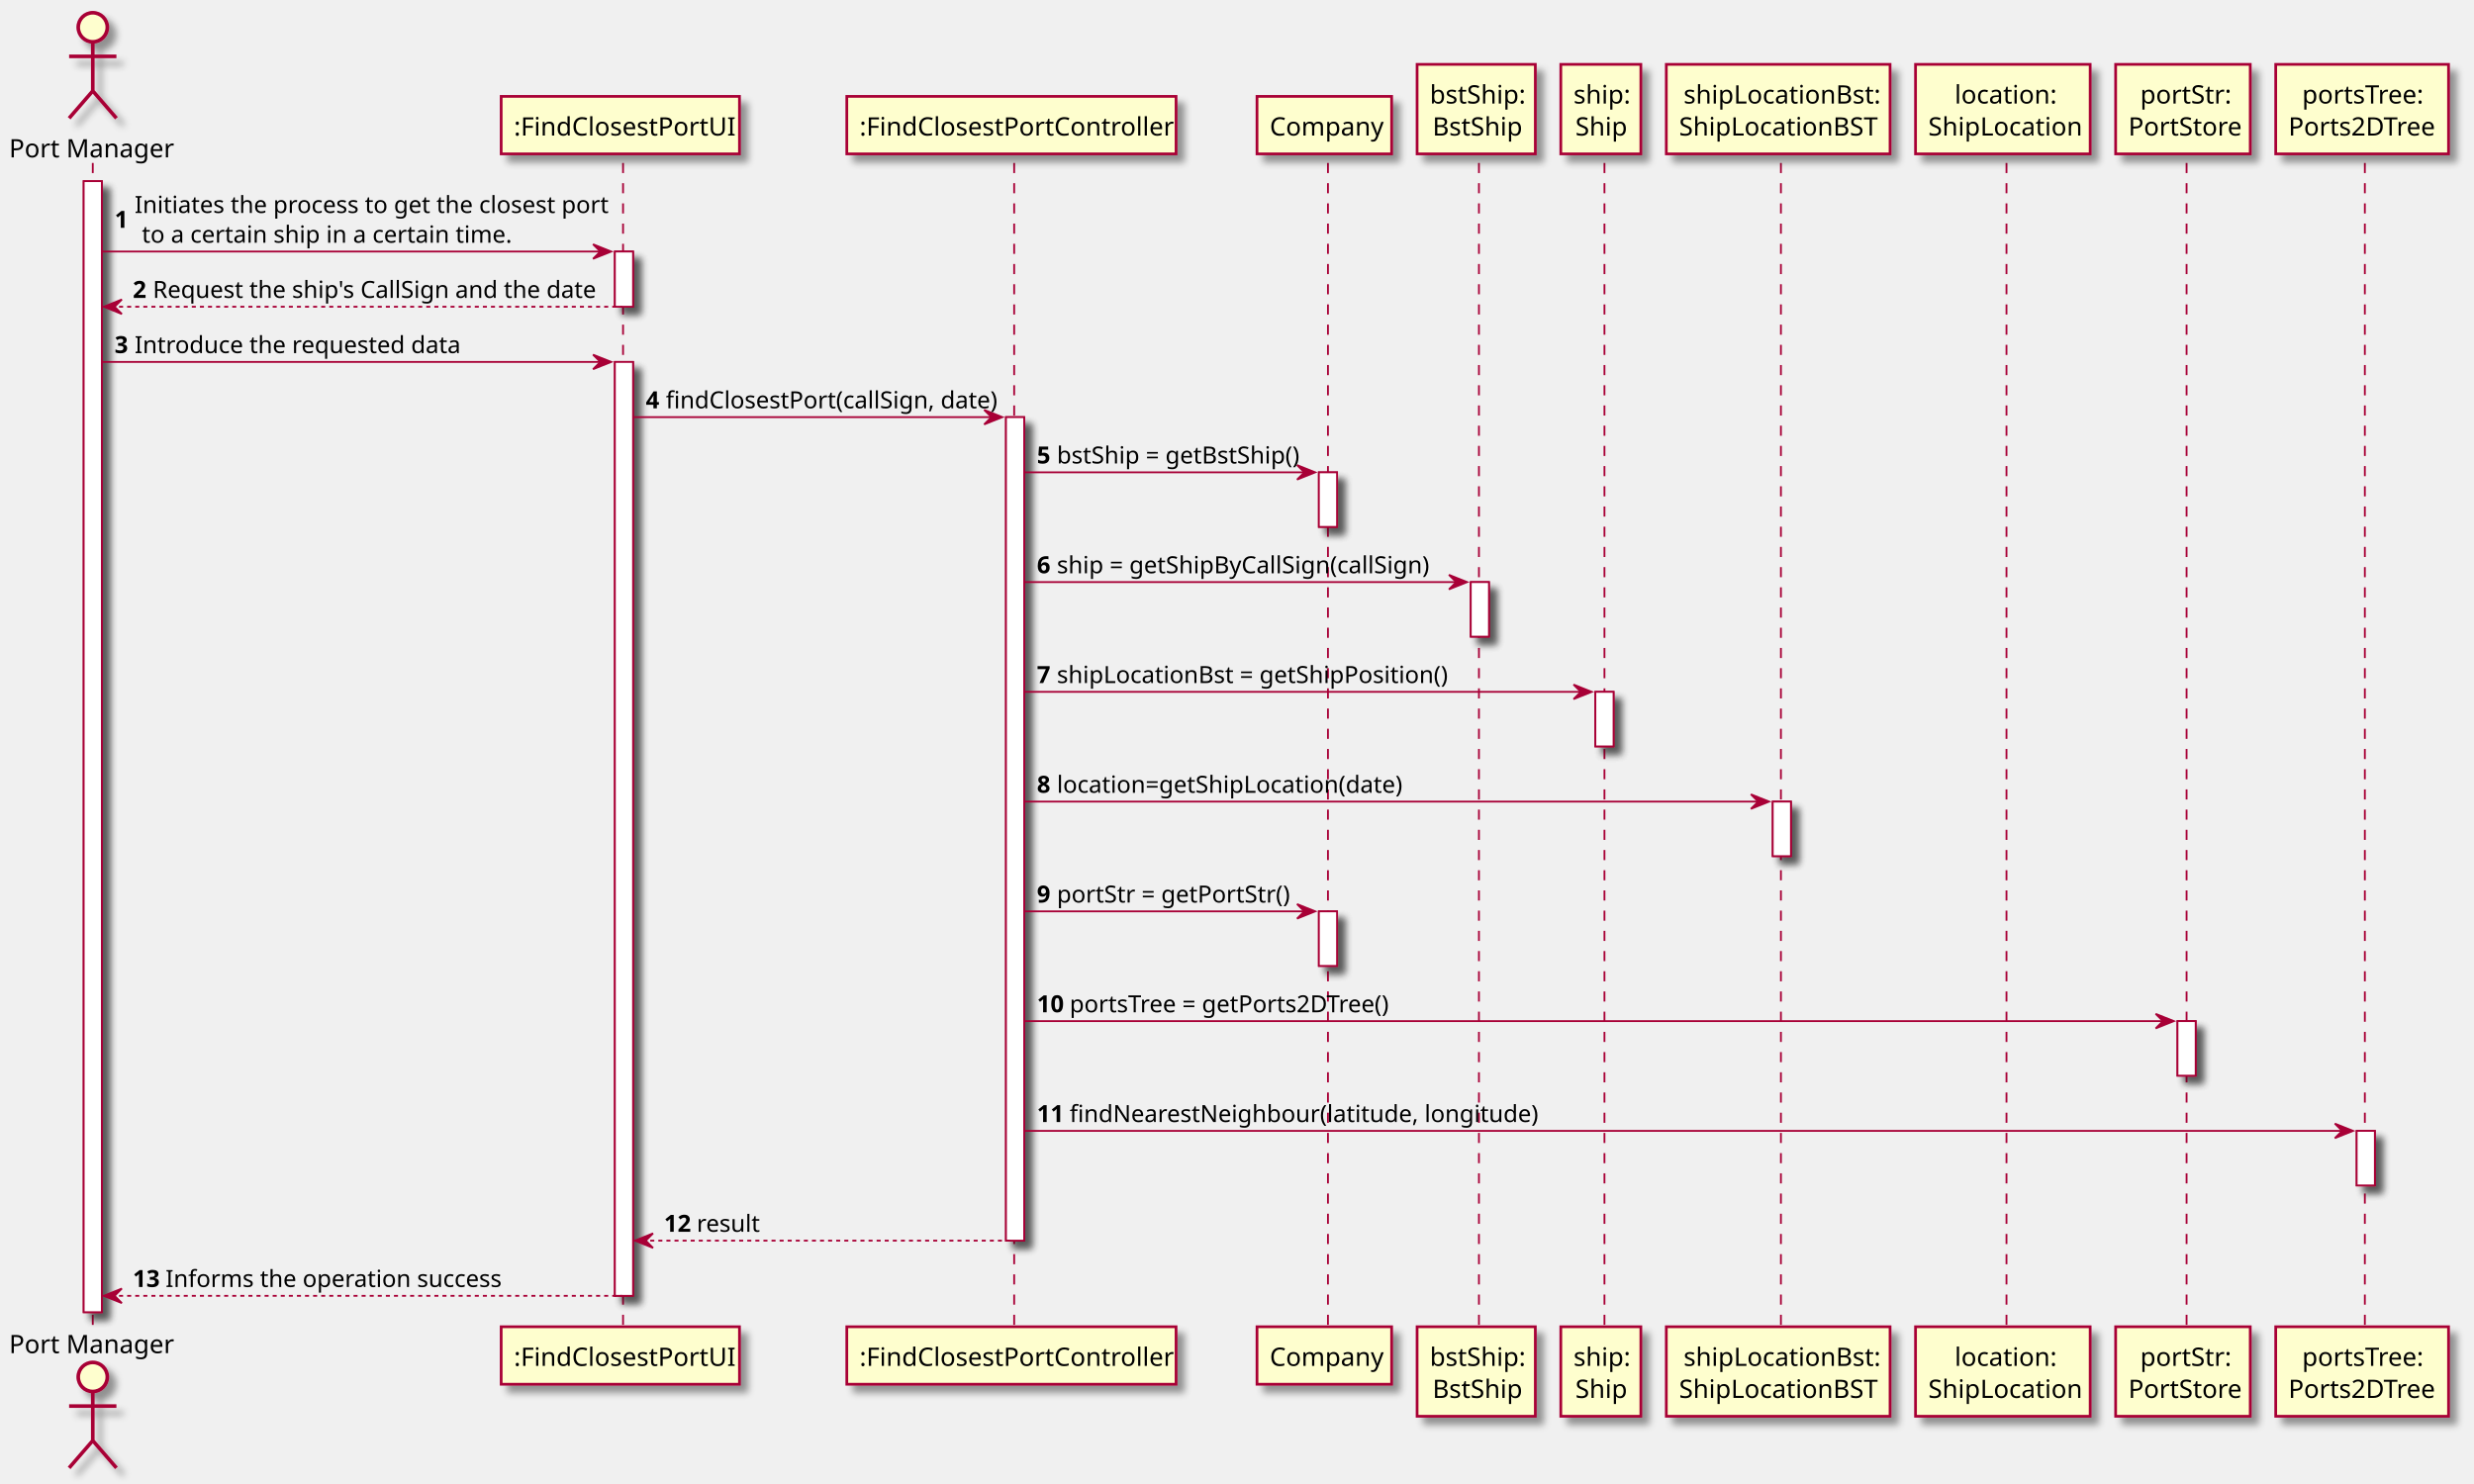
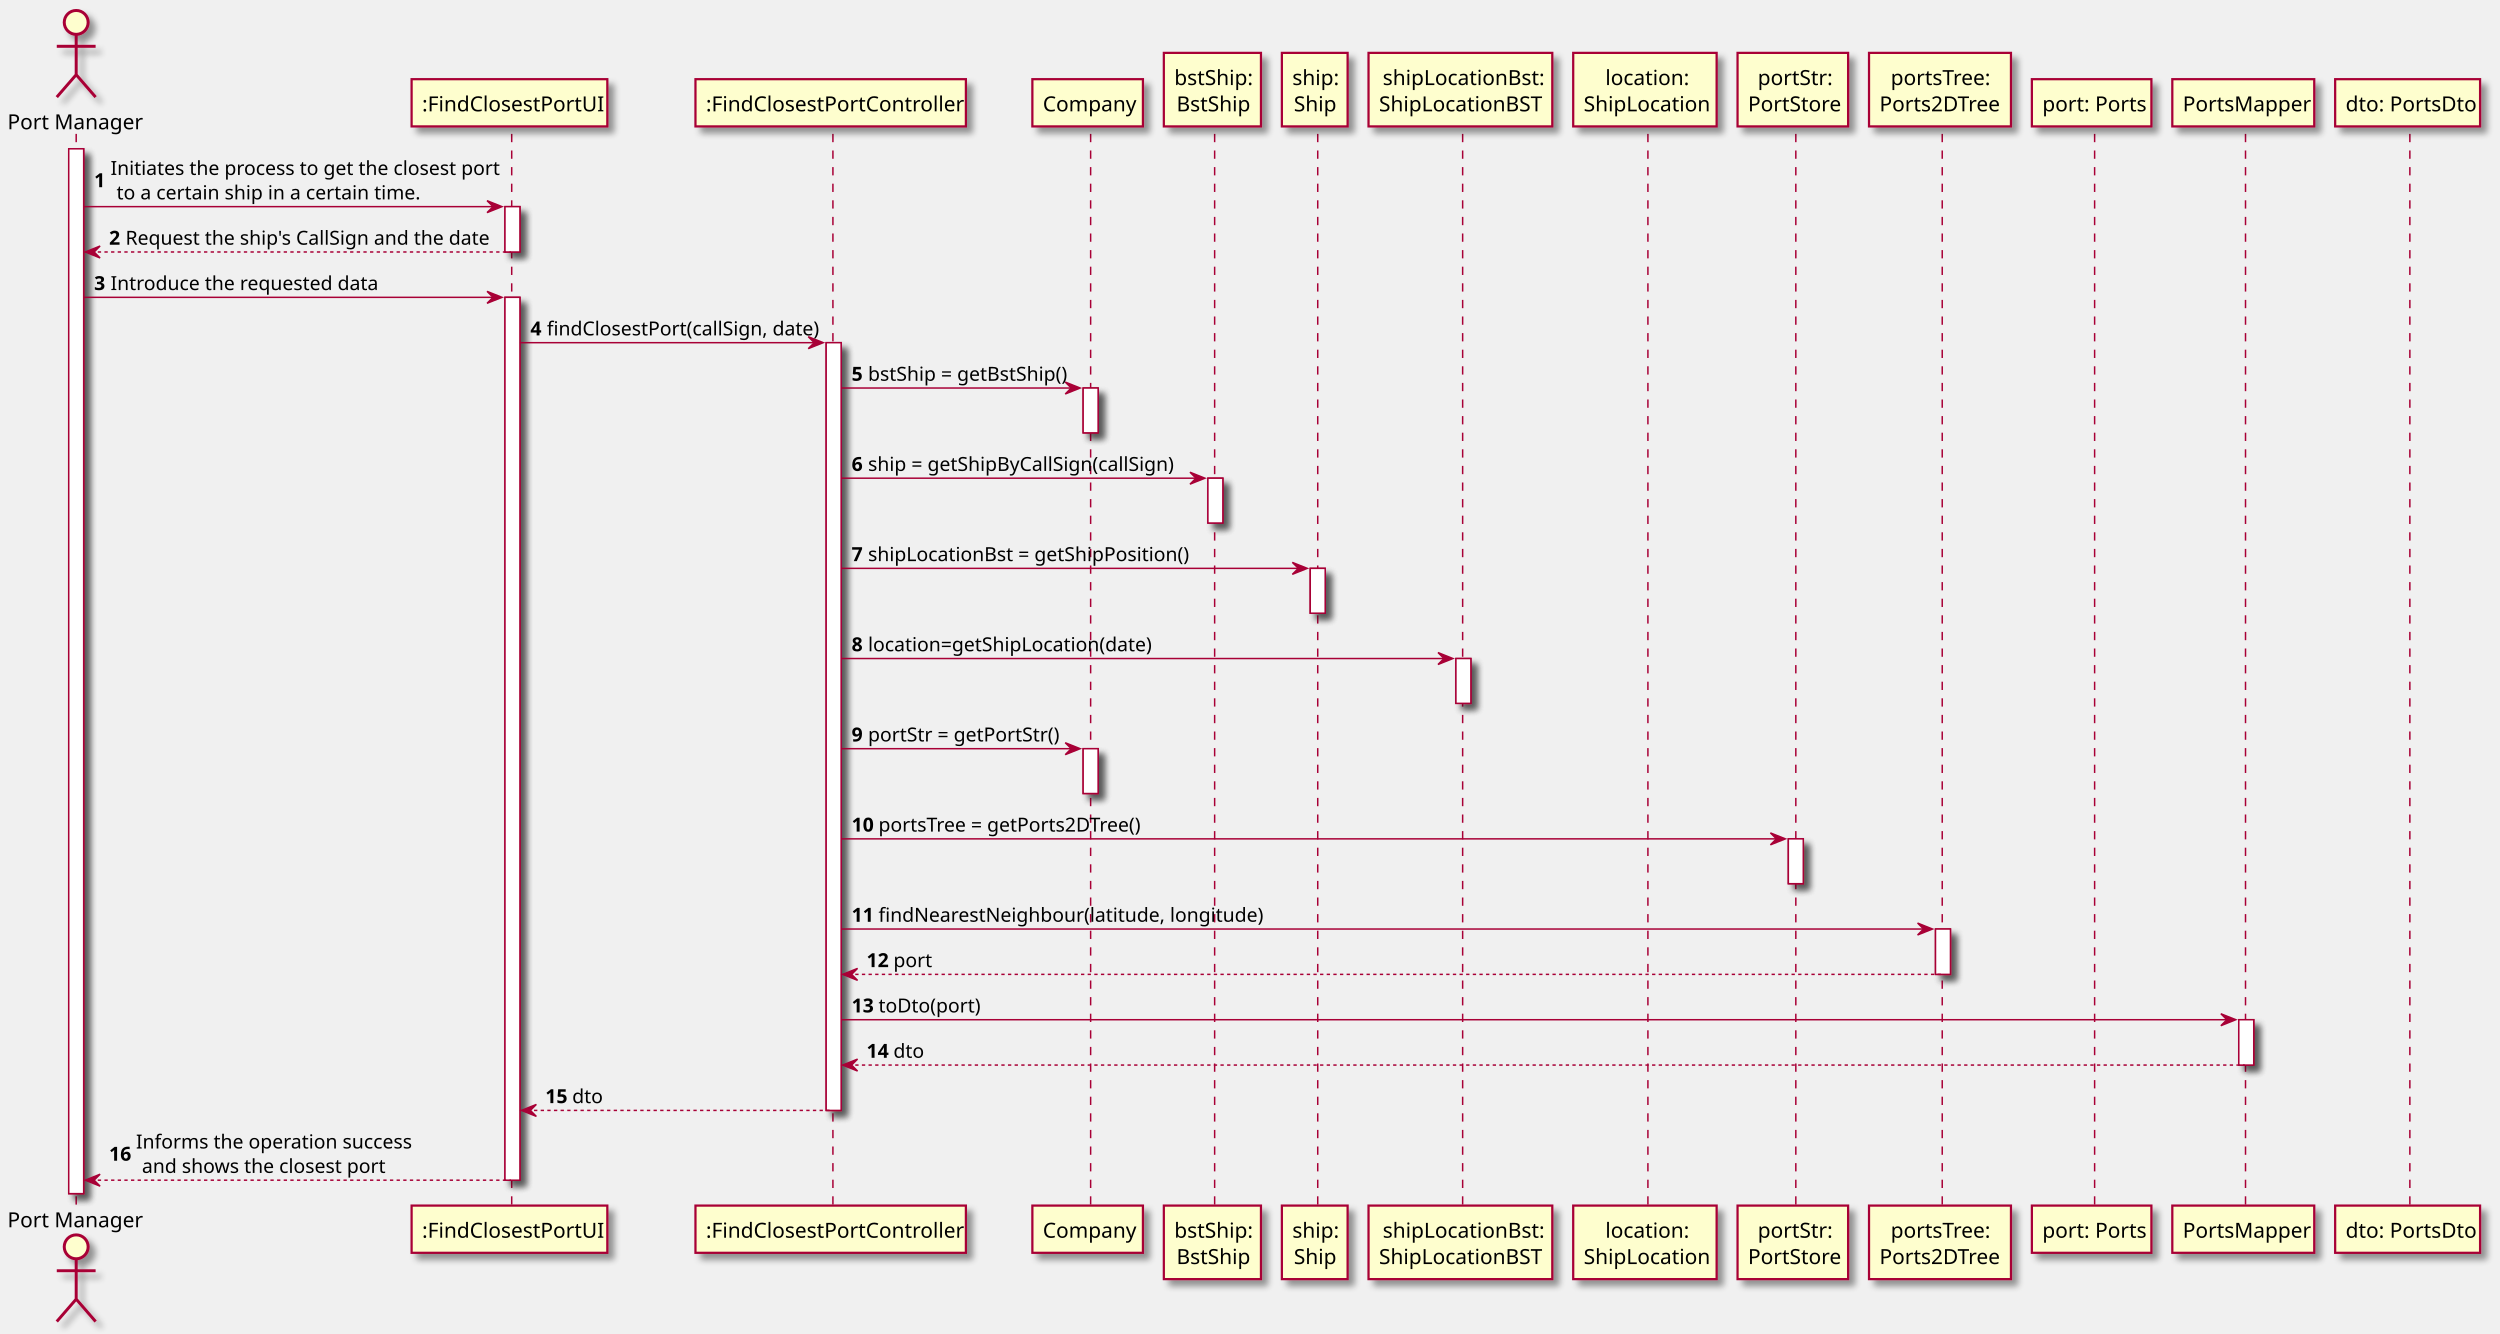
- <svg xmlns="http://www.w3.org/2000/svg" contentScriptType="application/ecmascript" contentStyleType="text/css" height="734.4px" preserveAspectRatio="none" style="width:1224px;height:734px;" version="1.1" viewBox="0 0 1224 734" width="1224px" zoomAndPan="magnify">
+ <svg xmlns="http://www.w3.org/2000/svg" contentScriptType="application/ecmascript" contentStyleType="text/css" height="803.7px" preserveAspectRatio="none" style="width:1506px;height:803px;" version="1.1" viewBox="0 0 1506 803" width="1506.6px" zoomAndPan="magnify">
  <defs>
-     <filter height="300%" id="f1504o6rzqi08y" width="300%" x="-1" y="-1">
+     <filter height="300%" id="f1wlqvehcdjhes" width="300%" x="-1" y="-1">
      <feGaussianBlur result="blurOut" stdDeviation="1.8" />
      <feColorMatrix in="blurOut" result="blurOut2" type="matrix" values="0 0 0 0 0 0 0 0 0 0 0 0 0 0 0 0 0 0 .4 0" />
      <feOffset dx="3.6" dy="3.6" in="blurOut2" result="blurOut3" />
      <feBlend in="SourceGraphic" in2="blurOut3" mode="normal" />
    </filter>
  </defs>
  <g>
-     <rect fill="#FFFFFF" filter="url(#f1504o6rzqi08y)" height="559.73" style="stroke:#A80036;stroke-width:0.9;" width="9" x="41.4" y="89.648" />
-     <rect fill="#FFFFFF" filter="url(#f1504o6rzqi08y)" height="27.316" style="stroke:#A80036;stroke-width:0.9;" width="9" x="304.2" y="124.481" />
-     <rect fill="#FFFFFF" filter="url(#f1504o6rzqi08y)" height="462.164" style="stroke:#A80036;stroke-width:0.9;" width="9" x="304.2" y="179.114" />
-     <rect fill="#FFFFFF" filter="url(#f1504o6rzqi08y)" height="407.531" style="stroke:#A80036;stroke-width:0.9;" width="9" x="497.7" y="206.43" />
-     <rect fill="#FFFFFF" filter="url(#f1504o6rzqi08y)" height="27" style="stroke:#A80036;stroke-width:0.9;" width="9" x="652.5" y="233.747" />
-     <rect fill="#FFFFFF" filter="url(#f1504o6rzqi08y)" height="27" style="stroke:#A80036;stroke-width:0.9;" width="9" x="652.5" y="451.012" />
-     <rect fill="#FFFFFF" filter="url(#f1504o6rzqi08y)" height="27" style="stroke:#A80036;stroke-width:0.9;" width="9" x="727.65" y="288.063" />
-     <rect fill="#FFFFFF" filter="url(#f1504o6rzqi08y)" height="27" style="stroke:#A80036;stroke-width:0.9;" width="9" x="789.3" y="342.38" />
-     <rect fill="#FFFFFF" filter="url(#f1504o6rzqi08y)" height="27" style="stroke:#A80036;stroke-width:0.9;" width="9" x="877.05" y="396.696" />
-     <rect fill="#FFFFFF" filter="url(#f1504o6rzqi08y)" height="27" style="stroke:#A80036;stroke-width:0.9;" width="9" x="1077.3" y="505.329" />
-     <rect fill="#FFFFFF" filter="url(#f1504o6rzqi08y)" height="27" style="stroke:#A80036;stroke-width:0.9;" width="9" x="1165.95" y="559.645" />
-     <line style="stroke:#A80036;stroke-width:0.9;stroke-dasharray:5.0,5.0;" x1="45.9" x2="45.9" y1="80.648" y2="657.478" />
-     <line style="stroke:#A80036;stroke-width:0.9;stroke-dasharray:5.0,5.0;" x1="308.25" x2="308.25" y1="80.648" y2="657.478" />
-     <line style="stroke:#A80036;stroke-width:0.9;stroke-dasharray:5.0,5.0;" x1="501.75" x2="501.75" y1="80.648" y2="657.478" />
-     <line style="stroke:#A80036;stroke-width:0.9;stroke-dasharray:5.0,5.0;" x1="657" x2="657" y1="80.648" y2="657.478" />
-     <line style="stroke:#A80036;stroke-width:0.9;stroke-dasharray:5.0,5.0;" x1="731.7" x2="731.7" y1="80.648" y2="657.478" />
-     <line style="stroke:#A80036;stroke-width:0.9;stroke-dasharray:5.0,5.0;" x1="793.8" x2="793.8" y1="80.648" y2="657.478" />
-     <line style="stroke:#A80036;stroke-width:0.9;stroke-dasharray:5.0,5.0;" x1="881.1" x2="881.1" y1="80.648" y2="657.478" />
-     <line style="stroke:#A80036;stroke-width:0.9;stroke-dasharray:5.0,5.0;" x1="992.7" x2="992.7" y1="80.648" y2="657.478" />
-     <line style="stroke:#A80036;stroke-width:0.9;stroke-dasharray:5.0,5.0;" x1="1081.8" x2="1081.8" y1="80.648" y2="657.478" />
-     <line style="stroke:#A80036;stroke-width:0.9;stroke-dasharray:5.0,5.0;" x1="1170" x2="1170" y1="80.648" y2="657.478" />
+     <rect fill="#FFFFFF" filter="url(#f1wlqvehcdjhes)" height="629.395" style="stroke:#A80036;stroke-width:0.9;" width="9" x="41.4" y="89.648" />
+     <rect fill="#FFFFFF" filter="url(#f1wlqvehcdjhes)" height="27.316" style="stroke:#A80036;stroke-width:0.9;" width="9" x="304.2" y="124.481" />
+     <rect fill="#FFFFFF" filter="url(#f1wlqvehcdjhes)" height="531.83" style="stroke:#A80036;stroke-width:0.9;" width="9" x="304.2" y="179.114" />
+     <rect fill="#FFFFFF" filter="url(#f1wlqvehcdjhes)" height="462.481" style="stroke:#A80036;stroke-width:0.9;" width="9" x="497.7" y="206.43" />
+     <rect fill="#FFFFFF" filter="url(#f1wlqvehcdjhes)" height="27" style="stroke:#A80036;stroke-width:0.9;" width="9" x="652.5" y="233.747" />
+     <rect fill="#FFFFFF" filter="url(#f1wlqvehcdjhes)" height="27" style="stroke:#A80036;stroke-width:0.9;" width="9" x="652.5" y="451.012" />
+     <rect fill="#FFFFFF" filter="url(#f1wlqvehcdjhes)" height="27" style="stroke:#A80036;stroke-width:0.9;" width="9" x="727.65" y="288.063" />
+     <rect fill="#FFFFFF" filter="url(#f1wlqvehcdjhes)" height="27" style="stroke:#A80036;stroke-width:0.9;" width="9" x="789.3" y="342.38" />
+     <rect fill="#FFFFFF" filter="url(#f1wlqvehcdjhes)" height="27" style="stroke:#A80036;stroke-width:0.9;" width="9" x="877.05" y="396.696" />
+     <rect fill="#FFFFFF" filter="url(#f1wlqvehcdjhes)" height="27" style="stroke:#A80036;stroke-width:0.9;" width="9" x="1077.3" y="505.329" />
+     <rect fill="#FFFFFF" filter="url(#f1wlqvehcdjhes)" height="27.316" style="stroke:#A80036;stroke-width:0.9;" width="9" x="1165.95" y="559.645" />
+     <rect fill="#FFFFFF" filter="url(#f1wlqvehcdjhes)" height="27.316" style="stroke:#A80036;stroke-width:0.9;" width="9" x="1348.65" y="614.278" />
+     <line style="stroke:#A80036;stroke-width:0.9;stroke-dasharray:5.0,5.0;" x1="45.9" x2="45.9" y1="80.648" y2="727.144" />
+     <line style="stroke:#A80036;stroke-width:0.9;stroke-dasharray:5.0,5.0;" x1="308.25" x2="308.25" y1="80.648" y2="727.144" />
+     <line style="stroke:#A80036;stroke-width:0.9;stroke-dasharray:5.0,5.0;" x1="501.75" x2="501.75" y1="80.648" y2="727.144" />
+     <line style="stroke:#A80036;stroke-width:0.9;stroke-dasharray:5.0,5.0;" x1="657" x2="657" y1="80.648" y2="727.144" />
+     <line style="stroke:#A80036;stroke-width:0.9;stroke-dasharray:5.0,5.0;" x1="731.7" x2="731.7" y1="80.648" y2="727.144" />
+     <line style="stroke:#A80036;stroke-width:0.9;stroke-dasharray:5.0,5.0;" x1="793.8" x2="793.8" y1="80.648" y2="727.144" />
+     <line style="stroke:#A80036;stroke-width:0.9;stroke-dasharray:5.0,5.0;" x1="881.1" x2="881.1" y1="80.648" y2="727.144" />
+     <line style="stroke:#A80036;stroke-width:0.9;stroke-dasharray:5.0,5.0;" x1="992.7" x2="992.7" y1="80.648" y2="727.144" />
+     <line style="stroke:#A80036;stroke-width:0.9;stroke-dasharray:5.0,5.0;" x1="1081.8" x2="1081.8" y1="80.648" y2="727.144" />
+     <line style="stroke:#A80036;stroke-width:0.9;stroke-dasharray:5.0,5.0;" x1="1170" x2="1170" y1="80.648" y2="727.144" />
+     <line style="stroke:#A80036;stroke-width:0.9;stroke-dasharray:5.0,5.0;" x1="1261.8" x2="1261.8" y1="80.648" y2="727.144" />
+     <line style="stroke:#A80036;stroke-width:0.9;stroke-dasharray:5.0,5.0;" x1="1352.7" x2="1352.7" y1="80.648" y2="727.144" />
+     <line style="stroke:#A80036;stroke-width:0.9;stroke-dasharray:5.0,5.0;" x1="1451.7" x2="1451.7" y1="80.648" y2="727.144" />
    <text fill="#000000" font-family="sans-serif" font-size="12.6" lengthAdjust="spacing" textLength="77.4" x="4.5" y="77.88">Port Manager</text>
-     <ellipse cx="45.9" cy="13.5" fill="#FEFECE" filter="url(#f1504o6rzqi08y)" rx="7.2" ry="7.2" style="stroke:#A80036;stroke-width:1.8;" />
-     <path d="M45.9,20.7 L45.9,45 M34.2,27.9 L57.6,27.9 M45.9,45 L34.2,58.5 M45.9,45 L57.6,58.5 " fill="none" filter="url(#f1504o6rzqi08y)" style="stroke:#A80036;stroke-width:1.8;" />
-     <text fill="#000000" font-family="sans-serif" font-size="12.6" lengthAdjust="spacing" textLength="77.4" x="4.5" y="669.658">Port Manager</text>
-     <ellipse cx="45.9" cy="681.427" fill="#FEFECE" filter="url(#f1504o6rzqi08y)" rx="7.2" ry="7.2" style="stroke:#A80036;stroke-width:1.8;" />
-     <path d="M45.9,688.627 L45.9,712.927 M34.2,695.827 L57.6,695.827 M45.9,712.927 L34.2,726.427 M45.9,712.927 L57.6,726.427 " fill="none" filter="url(#f1504o6rzqi08y)" style="stroke:#A80036;stroke-width:1.8;" />
-     <rect fill="#FEFECE" filter="url(#f1504o6rzqi08y)" height="28.448" style="stroke:#A80036;stroke-width:1.35;" width="117.9" x="247.95" y="47.7" />
+     <ellipse cx="45.9" cy="13.5" fill="#FEFECE" filter="url(#f1wlqvehcdjhes)" rx="7.2" ry="7.2" style="stroke:#A80036;stroke-width:1.8;" />
+     <path d="M45.9,20.7 L45.9,45 M34.2,27.9 L57.6,27.9 M45.9,45 L34.2,58.5 M45.9,45 L57.6,58.5 " fill="none" filter="url(#f1wlqvehcdjhes)" style="stroke:#A80036;stroke-width:1.8;" />
+     <text fill="#000000" font-family="sans-serif" font-size="12.6" lengthAdjust="spacing" textLength="77.4" x="4.5" y="739.324">Port Manager</text>
+     <ellipse cx="45.9" cy="751.092" fill="#FEFECE" filter="url(#f1wlqvehcdjhes)" rx="7.2" ry="7.2" style="stroke:#A80036;stroke-width:1.8;" />
+     <path d="M45.9,758.292 L45.9,782.592 M34.2,765.492 L57.6,765.492 M45.9,782.592 L34.2,796.092 M45.9,782.592 L57.6,796.092 " fill="none" filter="url(#f1wlqvehcdjhes)" style="stroke:#A80036;stroke-width:1.8;" />
+     <rect fill="#FEFECE" filter="url(#f1wlqvehcdjhes)" height="28.448" style="stroke:#A80036;stroke-width:1.35;" width="117.9" x="247.95" y="47.7" />
    <text fill="#000000" font-family="sans-serif" font-size="12.6" lengthAdjust="spacing" textLength="105.3" x="254.25" y="67.08">:FindClosestPortUI</text>
-     <rect fill="#FEFECE" filter="url(#f1504o6rzqi08y)" height="28.448" style="stroke:#A80036;stroke-width:1.35;" width="117.9" x="247.95" y="656.578" />
-     <text fill="#000000" font-family="sans-serif" font-size="12.6" lengthAdjust="spacing" textLength="105.3" x="254.25" y="675.958">:FindClosestPortUI</text>
-     <rect fill="#FEFECE" filter="url(#f1504o6rzqi08y)" height="28.448" style="stroke:#A80036;stroke-width:1.35;" width="162.9" x="418.95" y="47.7" />
+     <rect fill="#FEFECE" filter="url(#f1wlqvehcdjhes)" height="28.448" style="stroke:#A80036;stroke-width:1.35;" width="117.9" x="247.95" y="726.244" />
+     <text fill="#000000" font-family="sans-serif" font-size="12.6" lengthAdjust="spacing" textLength="105.3" x="254.25" y="745.624">:FindClosestPortUI</text>
+     <rect fill="#FEFECE" filter="url(#f1wlqvehcdjhes)" height="28.448" style="stroke:#A80036;stroke-width:1.35;" width="162.9" x="418.95" y="47.7" />
    <text fill="#000000" font-family="sans-serif" font-size="12.6" lengthAdjust="spacing" textLength="150.3" x="425.25" y="67.08">:FindClosestPortController</text>
-     <rect fill="#FEFECE" filter="url(#f1504o6rzqi08y)" height="28.448" style="stroke:#A80036;stroke-width:1.35;" width="162.9" x="418.95" y="656.578" />
-     <text fill="#000000" font-family="sans-serif" font-size="12.6" lengthAdjust="spacing" textLength="150.3" x="425.25" y="675.958">:FindClosestPortController</text>
-     <rect fill="#FEFECE" filter="url(#f1504o6rzqi08y)" height="28.448" style="stroke:#A80036;stroke-width:1.35;" width="66.6" x="621.9" y="47.7" />
+     <rect fill="#FEFECE" filter="url(#f1wlqvehcdjhes)" height="28.448" style="stroke:#A80036;stroke-width:1.35;" width="162.9" x="418.95" y="726.244" />
+     <text fill="#000000" font-family="sans-serif" font-size="12.6" lengthAdjust="spacing" textLength="150.3" x="425.25" y="745.624">:FindClosestPortController</text>
+     <rect fill="#FEFECE" filter="url(#f1wlqvehcdjhes)" height="28.448" style="stroke:#A80036;stroke-width:1.35;" width="66.6" x="621.9" y="47.7" />
    <text fill="#000000" font-family="sans-serif" font-size="12.6" lengthAdjust="spacing" textLength="54" x="628.2" y="67.08">Company</text>
-     <rect fill="#FEFECE" filter="url(#f1504o6rzqi08y)" height="28.448" style="stroke:#A80036;stroke-width:1.35;" width="66.6" x="621.9" y="656.578" />
-     <text fill="#000000" font-family="sans-serif" font-size="12.6" lengthAdjust="spacing" textLength="54" x="628.2" y="675.958">Company</text>
-     <rect fill="#FEFECE" filter="url(#f1504o6rzqi08y)" height="44.297" style="stroke:#A80036;stroke-width:1.35;" width="58.5" x="701.1" y="31.852" />
+     <rect fill="#FEFECE" filter="url(#f1wlqvehcdjhes)" height="28.448" style="stroke:#A80036;stroke-width:1.35;" width="66.6" x="621.9" y="726.244" />
+     <text fill="#000000" font-family="sans-serif" font-size="12.6" lengthAdjust="spacing" textLength="54" x="628.2" y="745.624">Company</text>
+     <rect fill="#FEFECE" filter="url(#f1wlqvehcdjhes)" height="44.297" style="stroke:#A80036;stroke-width:1.35;" width="58.5" x="701.1" y="31.852" />
    <text fill="#000000" font-family="sans-serif" font-size="12.6" lengthAdjust="spacing" textLength="45.9" x="707.4" y="51.231">bstShip:</text>
    <text fill="#000000" font-family="sans-serif" font-size="12.6" lengthAdjust="spacing" textLength="43.2" x="708.75" y="67.08">BstShip</text>
-     <rect fill="#FEFECE" filter="url(#f1504o6rzqi08y)" height="44.297" style="stroke:#A80036;stroke-width:1.35;" width="58.5" x="701.1" y="656.578" />
-     <text fill="#000000" font-family="sans-serif" font-size="12.6" lengthAdjust="spacing" textLength="45.9" x="707.4" y="675.958">bstShip:</text>
-     <text fill="#000000" font-family="sans-serif" font-size="12.6" lengthAdjust="spacing" textLength="43.2" x="708.75" y="691.806">BstShip</text>
-     <rect fill="#FEFECE" filter="url(#f1504o6rzqi08y)" height="44.297" style="stroke:#A80036;stroke-width:1.35;" width="39.6" x="772.2" y="31.852" />
+     <rect fill="#FEFECE" filter="url(#f1wlqvehcdjhes)" height="44.297" style="stroke:#A80036;stroke-width:1.35;" width="58.5" x="701.1" y="726.244" />
+     <text fill="#000000" font-family="sans-serif" font-size="12.6" lengthAdjust="spacing" textLength="45.9" x="707.4" y="745.624">bstShip:</text>
+     <text fill="#000000" font-family="sans-serif" font-size="12.6" lengthAdjust="spacing" textLength="43.2" x="708.75" y="761.472">BstShip</text>
+     <rect fill="#FEFECE" filter="url(#f1wlqvehcdjhes)" height="44.297" style="stroke:#A80036;stroke-width:1.35;" width="39.6" x="772.2" y="31.852" />
    <text fill="#000000" font-family="sans-serif" font-size="12.6" lengthAdjust="spacing" textLength="27" x="778.5" y="51.231">ship:</text>
    <text fill="#000000" font-family="sans-serif" font-size="12.6" lengthAdjust="spacing" textLength="25.2" x="779.4" y="67.08">Ship</text>
-     <rect fill="#FEFECE" filter="url(#f1504o6rzqi08y)" height="44.297" style="stroke:#A80036;stroke-width:1.35;" width="39.6" x="772.2" y="656.578" />
-     <text fill="#000000" font-family="sans-serif" font-size="12.6" lengthAdjust="spacing" textLength="27" x="778.5" y="675.958">ship:</text>
-     <text fill="#000000" font-family="sans-serif" font-size="12.6" lengthAdjust="spacing" textLength="25.2" x="779.4" y="691.806">Ship</text>
-     <rect fill="#FEFECE" filter="url(#f1504o6rzqi08y)" height="44.297" style="stroke:#A80036;stroke-width:1.35;" width="110.7" x="824.4" y="31.852" />
+     <rect fill="#FEFECE" filter="url(#f1wlqvehcdjhes)" height="44.297" style="stroke:#A80036;stroke-width:1.35;" width="39.6" x="772.2" y="726.244" />
+     <text fill="#000000" font-family="sans-serif" font-size="12.6" lengthAdjust="spacing" textLength="27" x="778.5" y="745.624">ship:</text>
+     <text fill="#000000" font-family="sans-serif" font-size="12.6" lengthAdjust="spacing" textLength="25.2" x="779.4" y="761.472">Ship</text>
+     <rect fill="#FEFECE" filter="url(#f1wlqvehcdjhes)" height="44.297" style="stroke:#A80036;stroke-width:1.35;" width="110.7" x="824.4" y="31.852" />
    <text fill="#000000" font-family="sans-serif" font-size="12.6" lengthAdjust="spacing" textLength="93.6" x="832.95" y="51.231">shipLocationBst:</text>
    <text fill="#000000" font-family="sans-serif" font-size="12.6" lengthAdjust="spacing" textLength="98.1" x="830.7" y="67.08">ShipLocationBST</text>
-     <rect fill="#FEFECE" filter="url(#f1504o6rzqi08y)" height="44.297" style="stroke:#A80036;stroke-width:1.35;" width="110.7" x="824.4" y="656.578" />
-     <text fill="#000000" font-family="sans-serif" font-size="12.6" lengthAdjust="spacing" textLength="93.6" x="832.95" y="675.958">shipLocationBst:</text>
-     <text fill="#000000" font-family="sans-serif" font-size="12.6" lengthAdjust="spacing" textLength="98.1" x="830.7" y="691.806">ShipLocationBST</text>
-     <rect fill="#FEFECE" filter="url(#f1504o6rzqi08y)" height="44.297" style="stroke:#A80036;stroke-width:1.35;" width="86.4" x="947.7" y="31.852" />
+     <rect fill="#FEFECE" filter="url(#f1wlqvehcdjhes)" height="44.297" style="stroke:#A80036;stroke-width:1.35;" width="110.7" x="824.4" y="726.244" />
+     <text fill="#000000" font-family="sans-serif" font-size="12.6" lengthAdjust="spacing" textLength="93.6" x="832.95" y="745.624">shipLocationBst:</text>
+     <text fill="#000000" font-family="sans-serif" font-size="12.6" lengthAdjust="spacing" textLength="98.1" x="830.7" y="761.472">ShipLocationBST</text>
+     <rect fill="#FEFECE" filter="url(#f1wlqvehcdjhes)" height="44.297" style="stroke:#A80036;stroke-width:1.35;" width="86.4" x="947.7" y="31.852" />
    <text fill="#000000" font-family="sans-serif" font-size="12.6" lengthAdjust="spacing" textLength="47.7" x="967.05" y="51.231">location:</text>
    <text fill="#000000" font-family="sans-serif" font-size="12.6" lengthAdjust="spacing" textLength="73.8" x="954" y="67.08">ShipLocation</text>
-     <rect fill="#FEFECE" filter="url(#f1504o6rzqi08y)" height="44.297" style="stroke:#A80036;stroke-width:1.35;" width="86.4" x="947.7" y="656.578" />
-     <text fill="#000000" font-family="sans-serif" font-size="12.6" lengthAdjust="spacing" textLength="47.7" x="967.05" y="675.958">location:</text>
-     <text fill="#000000" font-family="sans-serif" font-size="12.6" lengthAdjust="spacing" textLength="73.8" x="954" y="691.806">ShipLocation</text>
-     <rect fill="#FEFECE" filter="url(#f1504o6rzqi08y)" height="44.297" style="stroke:#A80036;stroke-width:1.35;" width="66.6" x="1046.7" y="31.852" />
+     <rect fill="#FEFECE" filter="url(#f1wlqvehcdjhes)" height="44.297" style="stroke:#A80036;stroke-width:1.35;" width="86.4" x="947.7" y="726.244" />
+     <text fill="#000000" font-family="sans-serif" font-size="12.6" lengthAdjust="spacing" textLength="47.7" x="967.05" y="745.624">location:</text>
+     <text fill="#000000" font-family="sans-serif" font-size="12.6" lengthAdjust="spacing" textLength="73.8" x="954" y="761.472">ShipLocation</text>
+     <rect fill="#FEFECE" filter="url(#f1wlqvehcdjhes)" height="44.297" style="stroke:#A80036;stroke-width:1.35;" width="66.6" x="1046.7" y="31.852" />
    <text fill="#000000" font-family="sans-serif" font-size="12.6" lengthAdjust="spacing" textLength="42.3" x="1058.85" y="51.231">portStr:</text>
    <text fill="#000000" font-family="sans-serif" font-size="12.6" lengthAdjust="spacing" textLength="54" x="1053" y="67.08">PortStore</text>
-     <rect fill="#FEFECE" filter="url(#f1504o6rzqi08y)" height="44.297" style="stroke:#A80036;stroke-width:1.35;" width="66.6" x="1046.7" y="656.578" />
-     <text fill="#000000" font-family="sans-serif" font-size="12.6" lengthAdjust="spacing" textLength="42.3" x="1058.85" y="675.958">portStr:</text>
-     <text fill="#000000" font-family="sans-serif" font-size="12.6" lengthAdjust="spacing" textLength="54" x="1053" y="691.806">PortStore</text>
-     <rect fill="#FEFECE" filter="url(#f1504o6rzqi08y)" height="44.297" style="stroke:#A80036;stroke-width:1.35;" width="85.5" x="1125.9" y="31.852" />
+     <rect fill="#FEFECE" filter="url(#f1wlqvehcdjhes)" height="44.297" style="stroke:#A80036;stroke-width:1.35;" width="66.6" x="1046.7" y="726.244" />
+     <text fill="#000000" font-family="sans-serif" font-size="12.6" lengthAdjust="spacing" textLength="42.3" x="1058.85" y="745.624">portStr:</text>
+     <text fill="#000000" font-family="sans-serif" font-size="12.6" lengthAdjust="spacing" textLength="54" x="1053" y="761.472">PortStore</text>
+     <rect fill="#FEFECE" filter="url(#f1wlqvehcdjhes)" height="44.297" style="stroke:#A80036;stroke-width:1.35;" width="85.5" x="1125.9" y="31.852" />
    <text fill="#000000" font-family="sans-serif" font-size="12.6" lengthAdjust="spacing" textLength="59.4" x="1138.95" y="51.231">portsTree:</text>
    <text fill="#000000" font-family="sans-serif" font-size="12.6" lengthAdjust="spacing" textLength="72.9" x="1132.2" y="67.08">Ports2DTree</text>
-     <rect fill="#FEFECE" filter="url(#f1504o6rzqi08y)" height="44.297" style="stroke:#A80036;stroke-width:1.35;" width="85.5" x="1125.9" y="656.578" />
-     <text fill="#000000" font-family="sans-serif" font-size="12.6" lengthAdjust="spacing" textLength="59.4" x="1138.95" y="675.958">portsTree:</text>
-     <text fill="#000000" font-family="sans-serif" font-size="12.6" lengthAdjust="spacing" textLength="72.9" x="1132.2" y="691.806">Ports2DTree</text>
-     <rect fill="#FFFFFF" filter="url(#f1504o6rzqi08y)" height="559.73" style="stroke:#A80036;stroke-width:0.9;" width="9" x="41.4" y="89.648" />
-     <rect fill="#FFFFFF" filter="url(#f1504o6rzqi08y)" height="27.316" style="stroke:#A80036;stroke-width:0.9;" width="9" x="304.2" y="124.481" />
-     <rect fill="#FFFFFF" filter="url(#f1504o6rzqi08y)" height="462.164" style="stroke:#A80036;stroke-width:0.9;" width="9" x="304.2" y="179.114" />
-     <rect fill="#FFFFFF" filter="url(#f1504o6rzqi08y)" height="407.531" style="stroke:#A80036;stroke-width:0.9;" width="9" x="497.7" y="206.43" />
-     <rect fill="#FFFFFF" filter="url(#f1504o6rzqi08y)" height="27" style="stroke:#A80036;stroke-width:0.9;" width="9" x="652.5" y="233.747" />
-     <rect fill="#FFFFFF" filter="url(#f1504o6rzqi08y)" height="27" style="stroke:#A80036;stroke-width:0.9;" width="9" x="652.5" y="451.012" />
-     <rect fill="#FFFFFF" filter="url(#f1504o6rzqi08y)" height="27" style="stroke:#A80036;stroke-width:0.9;" width="9" x="727.65" y="288.063" />
-     <rect fill="#FFFFFF" filter="url(#f1504o6rzqi08y)" height="27" style="stroke:#A80036;stroke-width:0.9;" width="9" x="789.3" y="342.38" />
-     <rect fill="#FFFFFF" filter="url(#f1504o6rzqi08y)" height="27" style="stroke:#A80036;stroke-width:0.9;" width="9" x="877.05" y="396.696" />
-     <rect fill="#FFFFFF" filter="url(#f1504o6rzqi08y)" height="27" style="stroke:#A80036;stroke-width:0.9;" width="9" x="1077.3" y="505.329" />
-     <rect fill="#FFFFFF" filter="url(#f1504o6rzqi08y)" height="27" style="stroke:#A80036;stroke-width:0.9;" width="9" x="1165.95" y="559.645" />
+     <rect fill="#FEFECE" filter="url(#f1wlqvehcdjhes)" height="44.297" style="stroke:#A80036;stroke-width:1.35;" width="85.5" x="1125.9" y="726.244" />
+     <text fill="#000000" font-family="sans-serif" font-size="12.6" lengthAdjust="spacing" textLength="59.4" x="1138.95" y="745.624">portsTree:</text>
+     <text fill="#000000" font-family="sans-serif" font-size="12.6" lengthAdjust="spacing" textLength="72.9" x="1132.2" y="761.472">Ports2DTree</text>
+     <rect fill="#FEFECE" filter="url(#f1wlqvehcdjhes)" height="28.448" style="stroke:#A80036;stroke-width:1.35;" width="72" x="1224" y="47.7" />
+     <text fill="#000000" font-family="sans-serif" font-size="12.6" lengthAdjust="spacing" textLength="59.4" x="1230.3" y="67.08">port: Ports</text>
+     <rect fill="#FEFECE" filter="url(#f1wlqvehcdjhes)" height="28.448" style="stroke:#A80036;stroke-width:1.35;" width="72" x="1224" y="726.244" />
+     <text fill="#000000" font-family="sans-serif" font-size="12.6" lengthAdjust="spacing" textLength="59.4" x="1230.3" y="745.624">port: Ports</text>
+     <rect fill="#FEFECE" filter="url(#f1wlqvehcdjhes)" height="28.448" style="stroke:#A80036;stroke-width:1.35;" width="85.5" x="1308.6" y="47.7" />
+     <text fill="#000000" font-family="sans-serif" font-size="12.6" lengthAdjust="spacing" textLength="72.9" x="1314.9" y="67.08">PortsMapper</text>
+     <rect fill="#FEFECE" filter="url(#f1wlqvehcdjhes)" height="28.448" style="stroke:#A80036;stroke-width:1.35;" width="85.5" x="1308.6" y="726.244" />
+     <text fill="#000000" font-family="sans-serif" font-size="12.6" lengthAdjust="spacing" textLength="72.9" x="1314.9" y="745.624">PortsMapper</text>
+     <rect fill="#FEFECE" filter="url(#f1wlqvehcdjhes)" height="28.448" style="stroke:#A80036;stroke-width:1.35;" width="87.3" x="1406.7" y="47.7" />
+     <text fill="#000000" font-family="sans-serif" font-size="12.6" lengthAdjust="spacing" textLength="74.7" x="1413" y="67.08">dto: PortsDto</text>
+     <rect fill="#FEFECE" filter="url(#f1wlqvehcdjhes)" height="28.448" style="stroke:#A80036;stroke-width:1.35;" width="87.3" x="1406.7" y="726.244" />
+     <text fill="#000000" font-family="sans-serif" font-size="12.6" lengthAdjust="spacing" textLength="74.7" x="1413" y="745.624">dto: PortsDto</text>
+     <rect fill="#FFFFFF" filter="url(#f1wlqvehcdjhes)" height="629.395" style="stroke:#A80036;stroke-width:0.9;" width="9" x="41.4" y="89.648" />
+     <rect fill="#FFFFFF" filter="url(#f1wlqvehcdjhes)" height="27.316" style="stroke:#A80036;stroke-width:0.9;" width="9" x="304.2" y="124.481" />
+     <rect fill="#FFFFFF" filter="url(#f1wlqvehcdjhes)" height="531.83" style="stroke:#A80036;stroke-width:0.9;" width="9" x="304.2" y="179.114" />
+     <rect fill="#FFFFFF" filter="url(#f1wlqvehcdjhes)" height="462.481" style="stroke:#A80036;stroke-width:0.9;" width="9" x="497.7" y="206.43" />
+     <rect fill="#FFFFFF" filter="url(#f1wlqvehcdjhes)" height="27" style="stroke:#A80036;stroke-width:0.9;" width="9" x="652.5" y="233.747" />
+     <rect fill="#FFFFFF" filter="url(#f1wlqvehcdjhes)" height="27" style="stroke:#A80036;stroke-width:0.9;" width="9" x="652.5" y="451.012" />
+     <rect fill="#FFFFFF" filter="url(#f1wlqvehcdjhes)" height="27" style="stroke:#A80036;stroke-width:0.9;" width="9" x="727.65" y="288.063" />
+     <rect fill="#FFFFFF" filter="url(#f1wlqvehcdjhes)" height="27" style="stroke:#A80036;stroke-width:0.9;" width="9" x="789.3" y="342.38" />
+     <rect fill="#FFFFFF" filter="url(#f1wlqvehcdjhes)" height="27" style="stroke:#A80036;stroke-width:0.9;" width="9" x="877.05" y="396.696" />
+     <rect fill="#FFFFFF" filter="url(#f1wlqvehcdjhes)" height="27" style="stroke:#A80036;stroke-width:0.9;" width="9" x="1077.3" y="505.329" />
+     <rect fill="#FFFFFF" filter="url(#f1wlqvehcdjhes)" height="27.316" style="stroke:#A80036;stroke-width:0.9;" width="9" x="1165.95" y="559.645" />
+     <rect fill="#FFFFFF" filter="url(#f1wlqvehcdjhes)" height="27.316" style="stroke:#A80036;stroke-width:0.9;" width="9" x="1348.65" y="614.278" />
    <polygon fill="#A80036" points="293.4,120.881,302.4,124.481,293.4,128.081,297,124.481" style="stroke:#A80036;stroke-width:0.9;" />
    <line style="stroke:#A80036;stroke-width:0.9;" x1="50.4" x2="298.8" y1="124.481" y2="124.481" />
    <text fill="#000000" font-family="sans-serif" font-size="11.7" font-weight="bold" lengthAdjust="spacing" textLength="6.3" x="56.7" y="112.752">1</text>
    <text fill="#000000" font-family="sans-serif" font-size="11.7" lengthAdjust="spacing" textLength="223.2" x="66.6" y="105.394">Initiates the process to get the closest port</text>
    <text fill="#000000" font-family="sans-serif" font-size="11.7" lengthAdjust="spacing" textLength="174.6" x="70.2" y="120.11">to a certain ship in a certain time.</text>
    <polygon fill="#A80036" points="60.3,148.198,51.3,151.798,60.3,155.398,56.7,151.798" style="stroke:#A80036;stroke-width:0.9;" />
    <line style="stroke:#A80036;stroke-width:0.9;stroke-dasharray:2.0,2.0;" x1="54.9" x2="307.8" y1="151.798" y2="151.798" />
    <text fill="#000000" font-family="sans-serif" font-size="11.7" font-weight="bold" lengthAdjust="spacing" textLength="6.3" x="65.7" y="147.427">2</text>
    <text fill="#000000" font-family="sans-serif" font-size="11.7" lengthAdjust="spacing" textLength="211.5" x="75.6" y="147.427">Request the ship's CallSign and the date</text>
    <polygon fill="#A80036" points="293.4,175.514,302.4,179.114,293.4,182.714,297,179.114" style="stroke:#A80036;stroke-width:0.9;" />
    <line style="stroke:#A80036;stroke-width:0.9;" x1="50.4" x2="298.8" y1="179.114" y2="179.114" />
    <text fill="#000000" font-family="sans-serif" font-size="11.7" font-weight="bold" lengthAdjust="spacing" textLength="6.3" x="56.7" y="174.743">3</text>
    <text fill="#000000" font-family="sans-serif" font-size="11.7" lengthAdjust="spacing" textLength="148.5" x="66.6" y="174.743">Introduce the requested data</text>
    <polygon fill="#A80036" points="486.9,202.831,495.9,206.43,486.9,210.03,490.5,206.43" style="stroke:#A80036;stroke-width:0.9;" />
    <line style="stroke:#A80036;stroke-width:0.9;" x1="313.2" x2="492.3" y1="206.43" y2="206.43" />
    <text fill="#000000" font-family="sans-serif" font-size="11.7" font-weight="bold" lengthAdjust="spacing" textLength="6.3" x="319.5" y="202.06">4</text>
    <text fill="#000000" font-family="sans-serif" font-size="11.7" lengthAdjust="spacing" textLength="157.5" x="329.4" y="202.06">findClosestPort(callSign, date)</text>
    <polygon fill="#A80036" points="641.7,230.147,650.7,233.747,641.7,237.347,645.3,233.747" style="stroke:#A80036;stroke-width:0.9;" />
    <line style="stroke:#A80036;stroke-width:0.9;" x1="506.7" x2="647.1" y1="233.747" y2="233.747" />
    <text fill="#000000" font-family="sans-serif" font-size="11.7" font-weight="bold" lengthAdjust="spacing" textLength="6.3" x="513" y="229.376">5</text>
    <text fill="#000000" font-family="sans-serif" font-size="11.7" lengthAdjust="spacing" textLength="118.8" x="522.9" y="229.376">bstShip = getBstShip()</text>
    <polygon fill="#A80036" points="716.85,284.463,725.85,288.063,716.85,291.663,720.45,288.063" style="stroke:#A80036;stroke-width:0.9;" />
    <line style="stroke:#A80036;stroke-width:0.9;" x1="506.7" x2="722.25" y1="288.063" y2="288.063" />
    <text fill="#000000" font-family="sans-serif" font-size="11.7" font-weight="bold" lengthAdjust="spacing" textLength="6.3" x="513" y="283.692">6</text>
    <text fill="#000000" font-family="sans-serif" font-size="11.7" lengthAdjust="spacing" textLength="181.8" x="522.9" y="283.692">ship = getShipByCallSign(callSign)</text>
    <polygon fill="#A80036" points="778.5,338.78,787.5,342.38,778.5,345.98,782.1,342.38" style="stroke:#A80036;stroke-width:0.9;" />
    <line style="stroke:#A80036;stroke-width:0.9;" x1="506.7" x2="783.9" y1="342.38" y2="342.38" />
    <text fill="#000000" font-family="sans-serif" font-size="11.7" font-weight="bold" lengthAdjust="spacing" textLength="6.3" x="513" y="338.009">7</text>
    <text fill="#000000" font-family="sans-serif" font-size="11.7" lengthAdjust="spacing" textLength="187.2" x="522.9" y="338.009">shipLocationBst = getShipPosition()</text>
    <polygon fill="#A80036" points="866.25,393.096,875.25,396.696,866.25,400.296,869.85,396.696" style="stroke:#A80036;stroke-width:0.9;" />
    <line style="stroke:#A80036;stroke-width:0.9;" x1="506.7" x2="871.65" y1="396.696" y2="396.696" />
    <text fill="#000000" font-family="sans-serif" font-size="11.7" font-weight="bold" lengthAdjust="spacing" textLength="6.3" x="513" y="392.325">8</text>
    <text fill="#000000" font-family="sans-serif" font-size="11.7" lengthAdjust="spacing" textLength="161.1" x="522.9" y="392.325">location=getShipLocation(date)</text>
    <polygon fill="#A80036" points="641.7,447.413,650.7,451.012,641.7,454.613,645.3,451.012" style="stroke:#A80036;stroke-width:0.9;" />
    <line style="stroke:#A80036;stroke-width:0.9;" x1="506.7" x2="647.1" y1="451.012" y2="451.012" />
    <text fill="#000000" font-family="sans-serif" font-size="11.7" font-weight="bold" lengthAdjust="spacing" textLength="6.3" x="513" y="446.642">9</text>
    <text fill="#000000" font-family="sans-serif" font-size="11.7" lengthAdjust="spacing" textLength="109.8" x="522.9" y="446.642">portStr = getPortStr()</text>
    <polygon fill="#A80036" points="1066.5,501.729,1075.5,505.329,1066.5,508.929,1070.1,505.329" style="stroke:#A80036;stroke-width:0.9;" />
    <line style="stroke:#A80036;stroke-width:0.9;" x1="506.7" x2="1071.9" y1="505.329" y2="505.329" />
    <text fill="#000000" font-family="sans-serif" font-size="11.7" font-weight="bold" lengthAdjust="spacing" textLength="12.6" x="513" y="500.958">10</text>
    <text fill="#000000" font-family="sans-serif" font-size="11.7" lengthAdjust="spacing" textLength="151.2" x="529.2" y="500.958">portsTree = getPorts2DTree()</text>
    <polygon fill="#A80036" points="1155.15,556.045,1164.15,559.645,1155.15,563.245,1158.75,559.645" style="stroke:#A80036;stroke-width:0.9;" />
    <line style="stroke:#A80036;stroke-width:0.9;" x1="506.7" x2="1160.55" y1="559.645" y2="559.645" />
    <text fill="#000000" font-family="sans-serif" font-size="11.7" font-weight="bold" lengthAdjust="spacing" textLength="12.6" x="513" y="555.274">11</text>
    <text fill="#000000" font-family="sans-serif" font-size="11.7" lengthAdjust="spacing" textLength="209.7" x="529.2" y="555.274">findNearestNeighbour(latitude, longitude)</text>
-     <polygon fill="#A80036" points="323.1,610.362,314.1,613.962,323.1,617.562,319.5,613.962" style="stroke:#A80036;stroke-width:0.9;" />
-     <line style="stroke:#A80036;stroke-width:0.9;stroke-dasharray:2.0,2.0;" x1="317.7" x2="501.3" y1="613.962" y2="613.962" />
-     <text fill="#000000" font-family="sans-serif" font-size="11.7" font-weight="bold" lengthAdjust="spacing" textLength="12.6" x="328.5" y="609.591">12</text>
-     <text fill="#000000" font-family="sans-serif" font-size="11.7" lengthAdjust="spacing" textLength="28.8" x="344.7" y="609.591">result</text>
-     <polygon fill="#A80036" points="60.3,637.678,51.3,641.278,60.3,644.878,56.7,641.278" style="stroke:#A80036;stroke-width:0.9;" />
-     <line style="stroke:#A80036;stroke-width:0.9;stroke-dasharray:2.0,2.0;" x1="54.9" x2="307.8" y1="641.278" y2="641.278" />
-     <text fill="#000000" font-family="sans-serif" font-size="11.7" font-weight="bold" lengthAdjust="spacing" textLength="12.6" x="65.7" y="636.907">13</text>
-     <text fill="#000000" font-family="sans-serif" font-size="11.7" lengthAdjust="spacing" textLength="156.6" x="81.9" y="636.907">Informs the operation success</text>
+     <polygon fill="#A80036" points="516.6,583.362,507.6,586.962,516.6,590.562,513,586.962" style="stroke:#A80036;stroke-width:0.9;" />
+     <line style="stroke:#A80036;stroke-width:0.9;stroke-dasharray:2.0,2.0;" x1="511.2" x2="1169.55" y1="586.962" y2="586.962" />
+     <text fill="#000000" font-family="sans-serif" font-size="11.7" font-weight="bold" lengthAdjust="spacing" textLength="12.6" x="522" y="582.591">12</text>
+     <text fill="#000000" font-family="sans-serif" font-size="11.7" lengthAdjust="spacing" textLength="19.8" x="538.2" y="582.591">port</text>
+     <polygon fill="#A80036" points="1337.85,610.678,1346.85,614.278,1337.85,617.878,1341.45,614.278" style="stroke:#A80036;stroke-width:0.9;" />
+     <line style="stroke:#A80036;stroke-width:0.9;" x1="506.7" x2="1343.25" y1="614.278" y2="614.278" />
+     <text fill="#000000" font-family="sans-serif" font-size="11.7" font-weight="bold" lengthAdjust="spacing" textLength="12.6" x="513" y="609.907">13</text>
+     <text fill="#000000" font-family="sans-serif" font-size="11.7" lengthAdjust="spacing" textLength="54.9" x="529.2" y="609.907">toDto(port)</text>
+     <polygon fill="#A80036" points="516.6,637.995,507.6,641.595,516.6,645.194,513,641.595" style="stroke:#A80036;stroke-width:0.9;" />
+     <line style="stroke:#A80036;stroke-width:0.9;stroke-dasharray:2.0,2.0;" x1="511.2" x2="1352.25" y1="641.595" y2="641.595" />
+     <text fill="#000000" font-family="sans-serif" font-size="11.7" font-weight="bold" lengthAdjust="spacing" textLength="12.6" x="522" y="637.224">14</text>
+     <text fill="#000000" font-family="sans-serif" font-size="11.7" lengthAdjust="spacing" textLength="16.2" x="538.2" y="637.224">dto</text>
+     <polygon fill="#A80036" points="323.1,665.311,314.1,668.911,323.1,672.511,319.5,668.911" style="stroke:#A80036;stroke-width:0.9;" />
+     <line style="stroke:#A80036;stroke-width:0.9;stroke-dasharray:2.0,2.0;" x1="317.7" x2="501.3" y1="668.911" y2="668.911" />
+     <text fill="#000000" font-family="sans-serif" font-size="11.7" font-weight="bold" lengthAdjust="spacing" textLength="12.6" x="328.5" y="664.54">15</text>
+     <text fill="#000000" font-family="sans-serif" font-size="11.7" lengthAdjust="spacing" textLength="16.2" x="344.7" y="664.54">dto</text>
+     <polygon fill="#A80036" points="60.3,707.344,51.3,710.944,60.3,714.544,56.7,710.944" style="stroke:#A80036;stroke-width:0.9;" />
+     <line style="stroke:#A80036;stroke-width:0.9;stroke-dasharray:2.0,2.0;" x1="54.9" x2="307.8" y1="710.944" y2="710.944" />
+     <text fill="#000000" font-family="sans-serif" font-size="11.7" font-weight="bold" lengthAdjust="spacing" textLength="12.6" x="65.7" y="699.215">16</text>
+     <text fill="#000000" font-family="sans-serif" font-size="11.7" lengthAdjust="spacing" textLength="156.6" x="81.9" y="691.856">Informs the operation success</text>
+     <text fill="#000000" font-family="sans-serif" font-size="11.7" lengthAdjust="spacing" textLength="140.4" x="85.5" y="706.573">and shows the closest port</text>
  </g>
</svg>
